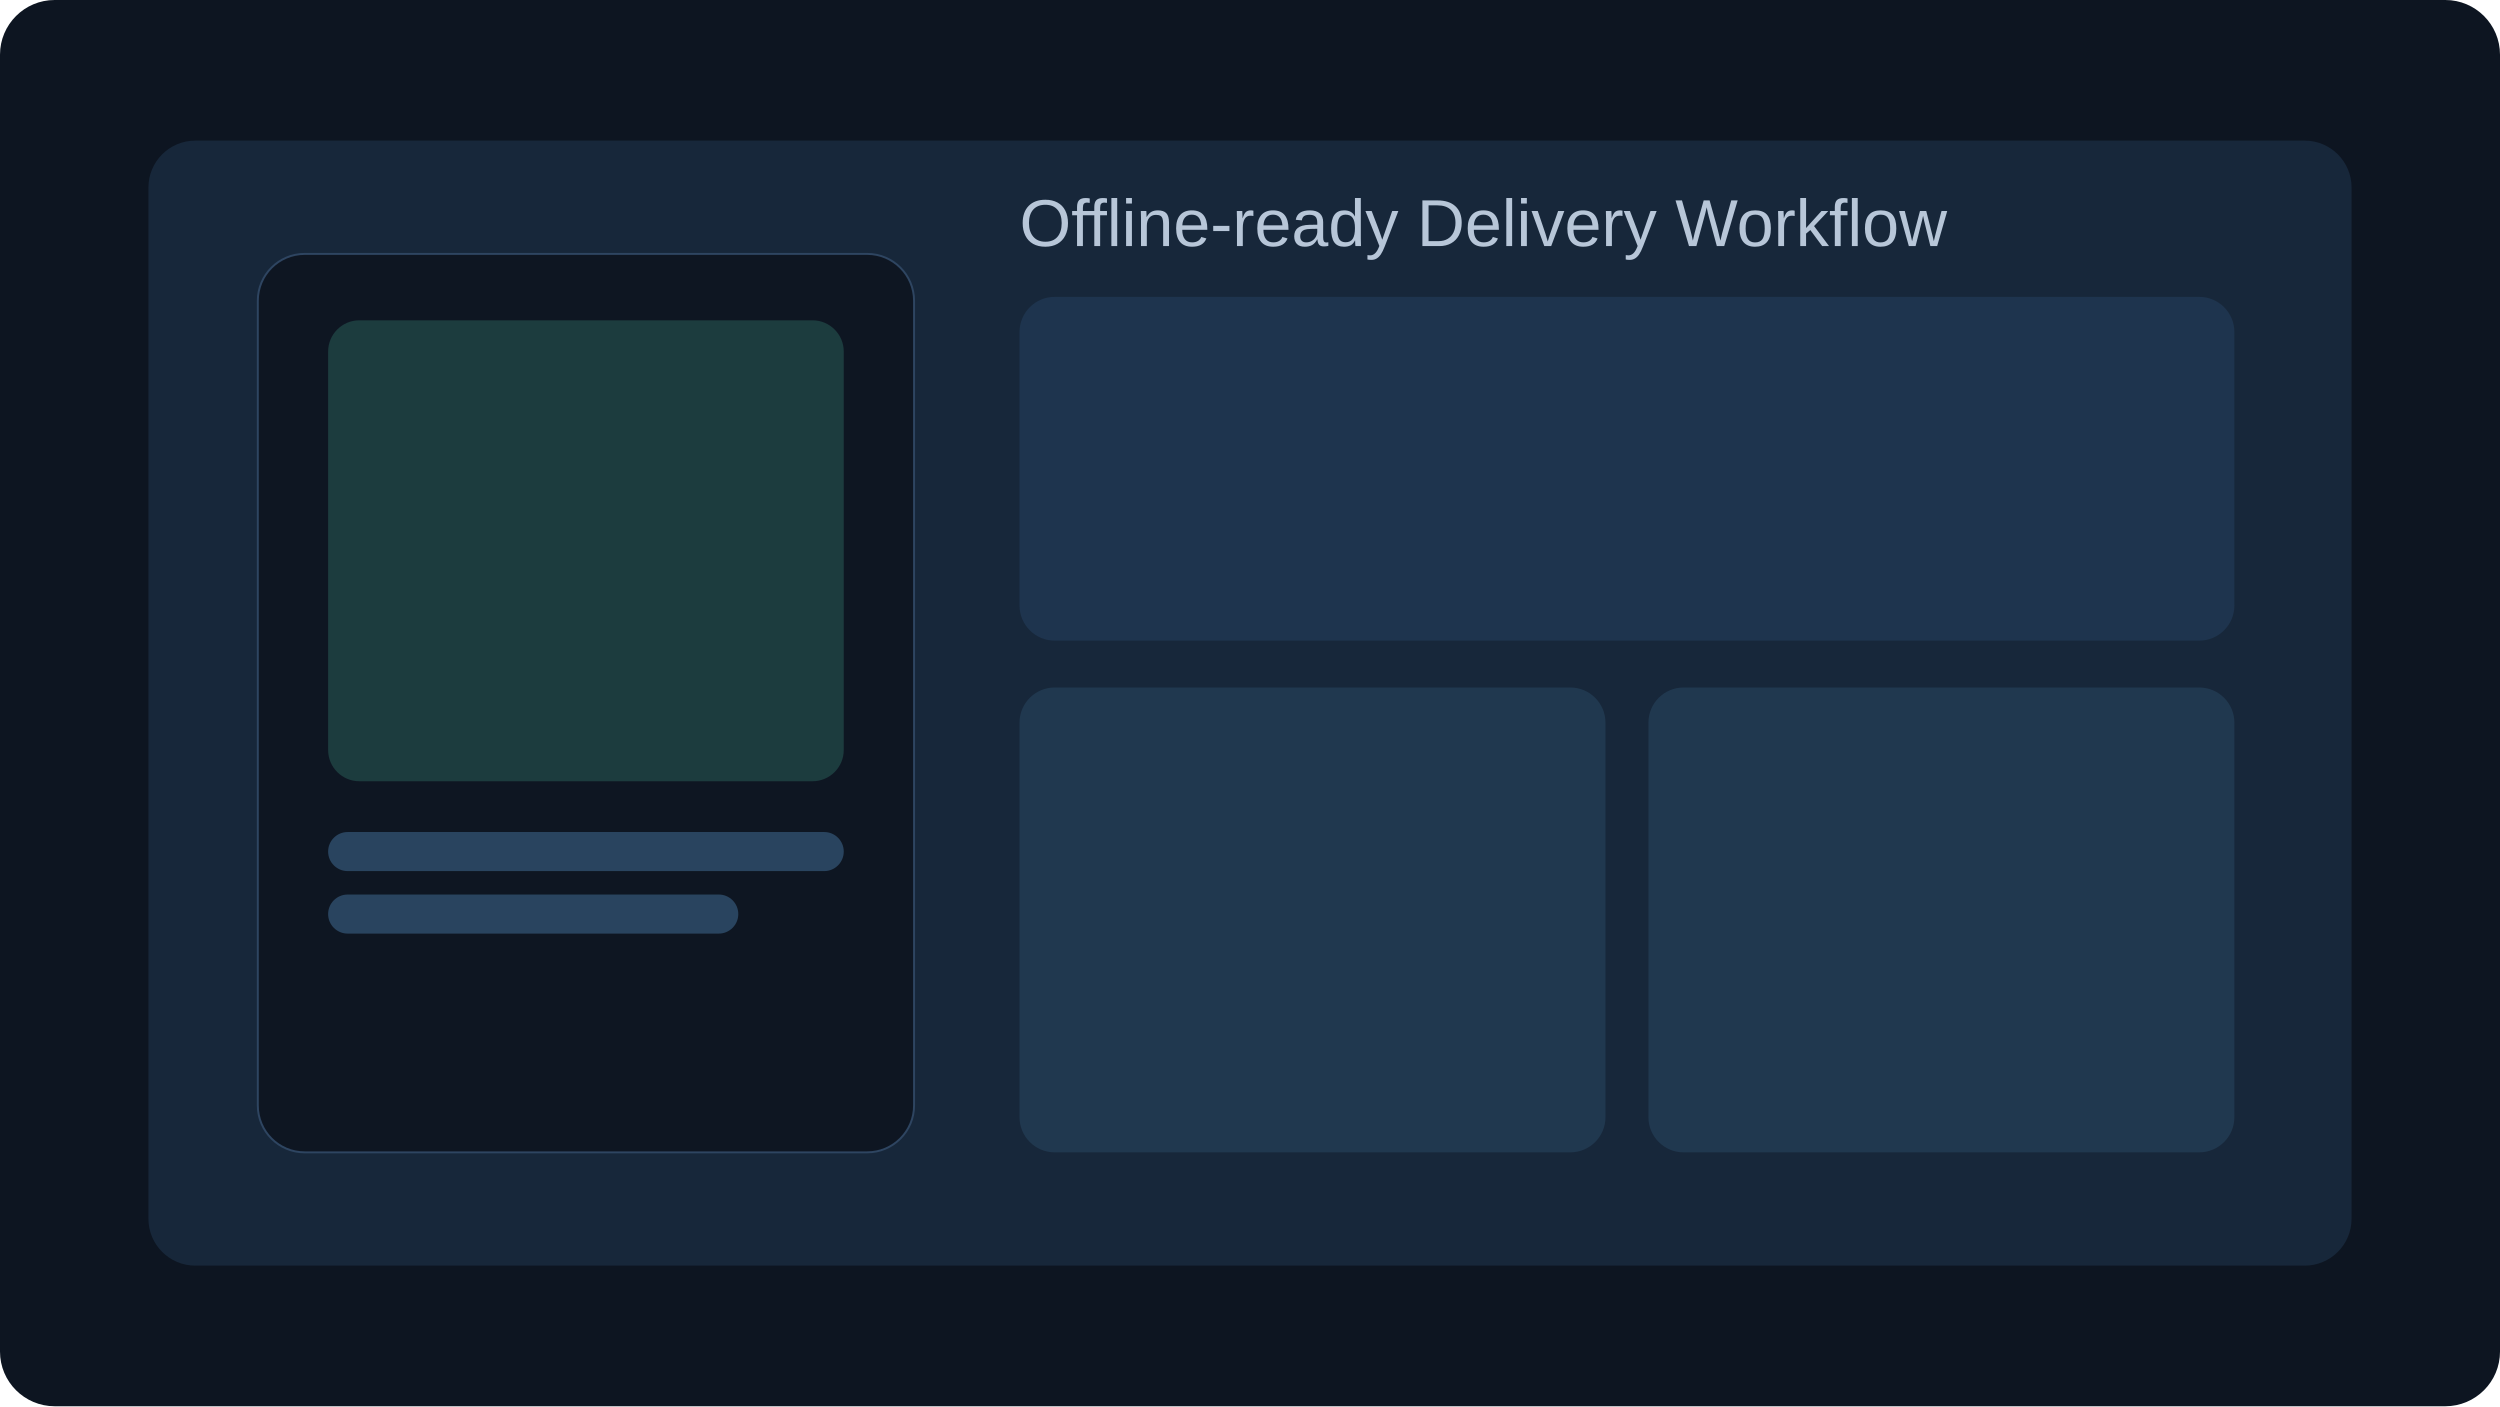
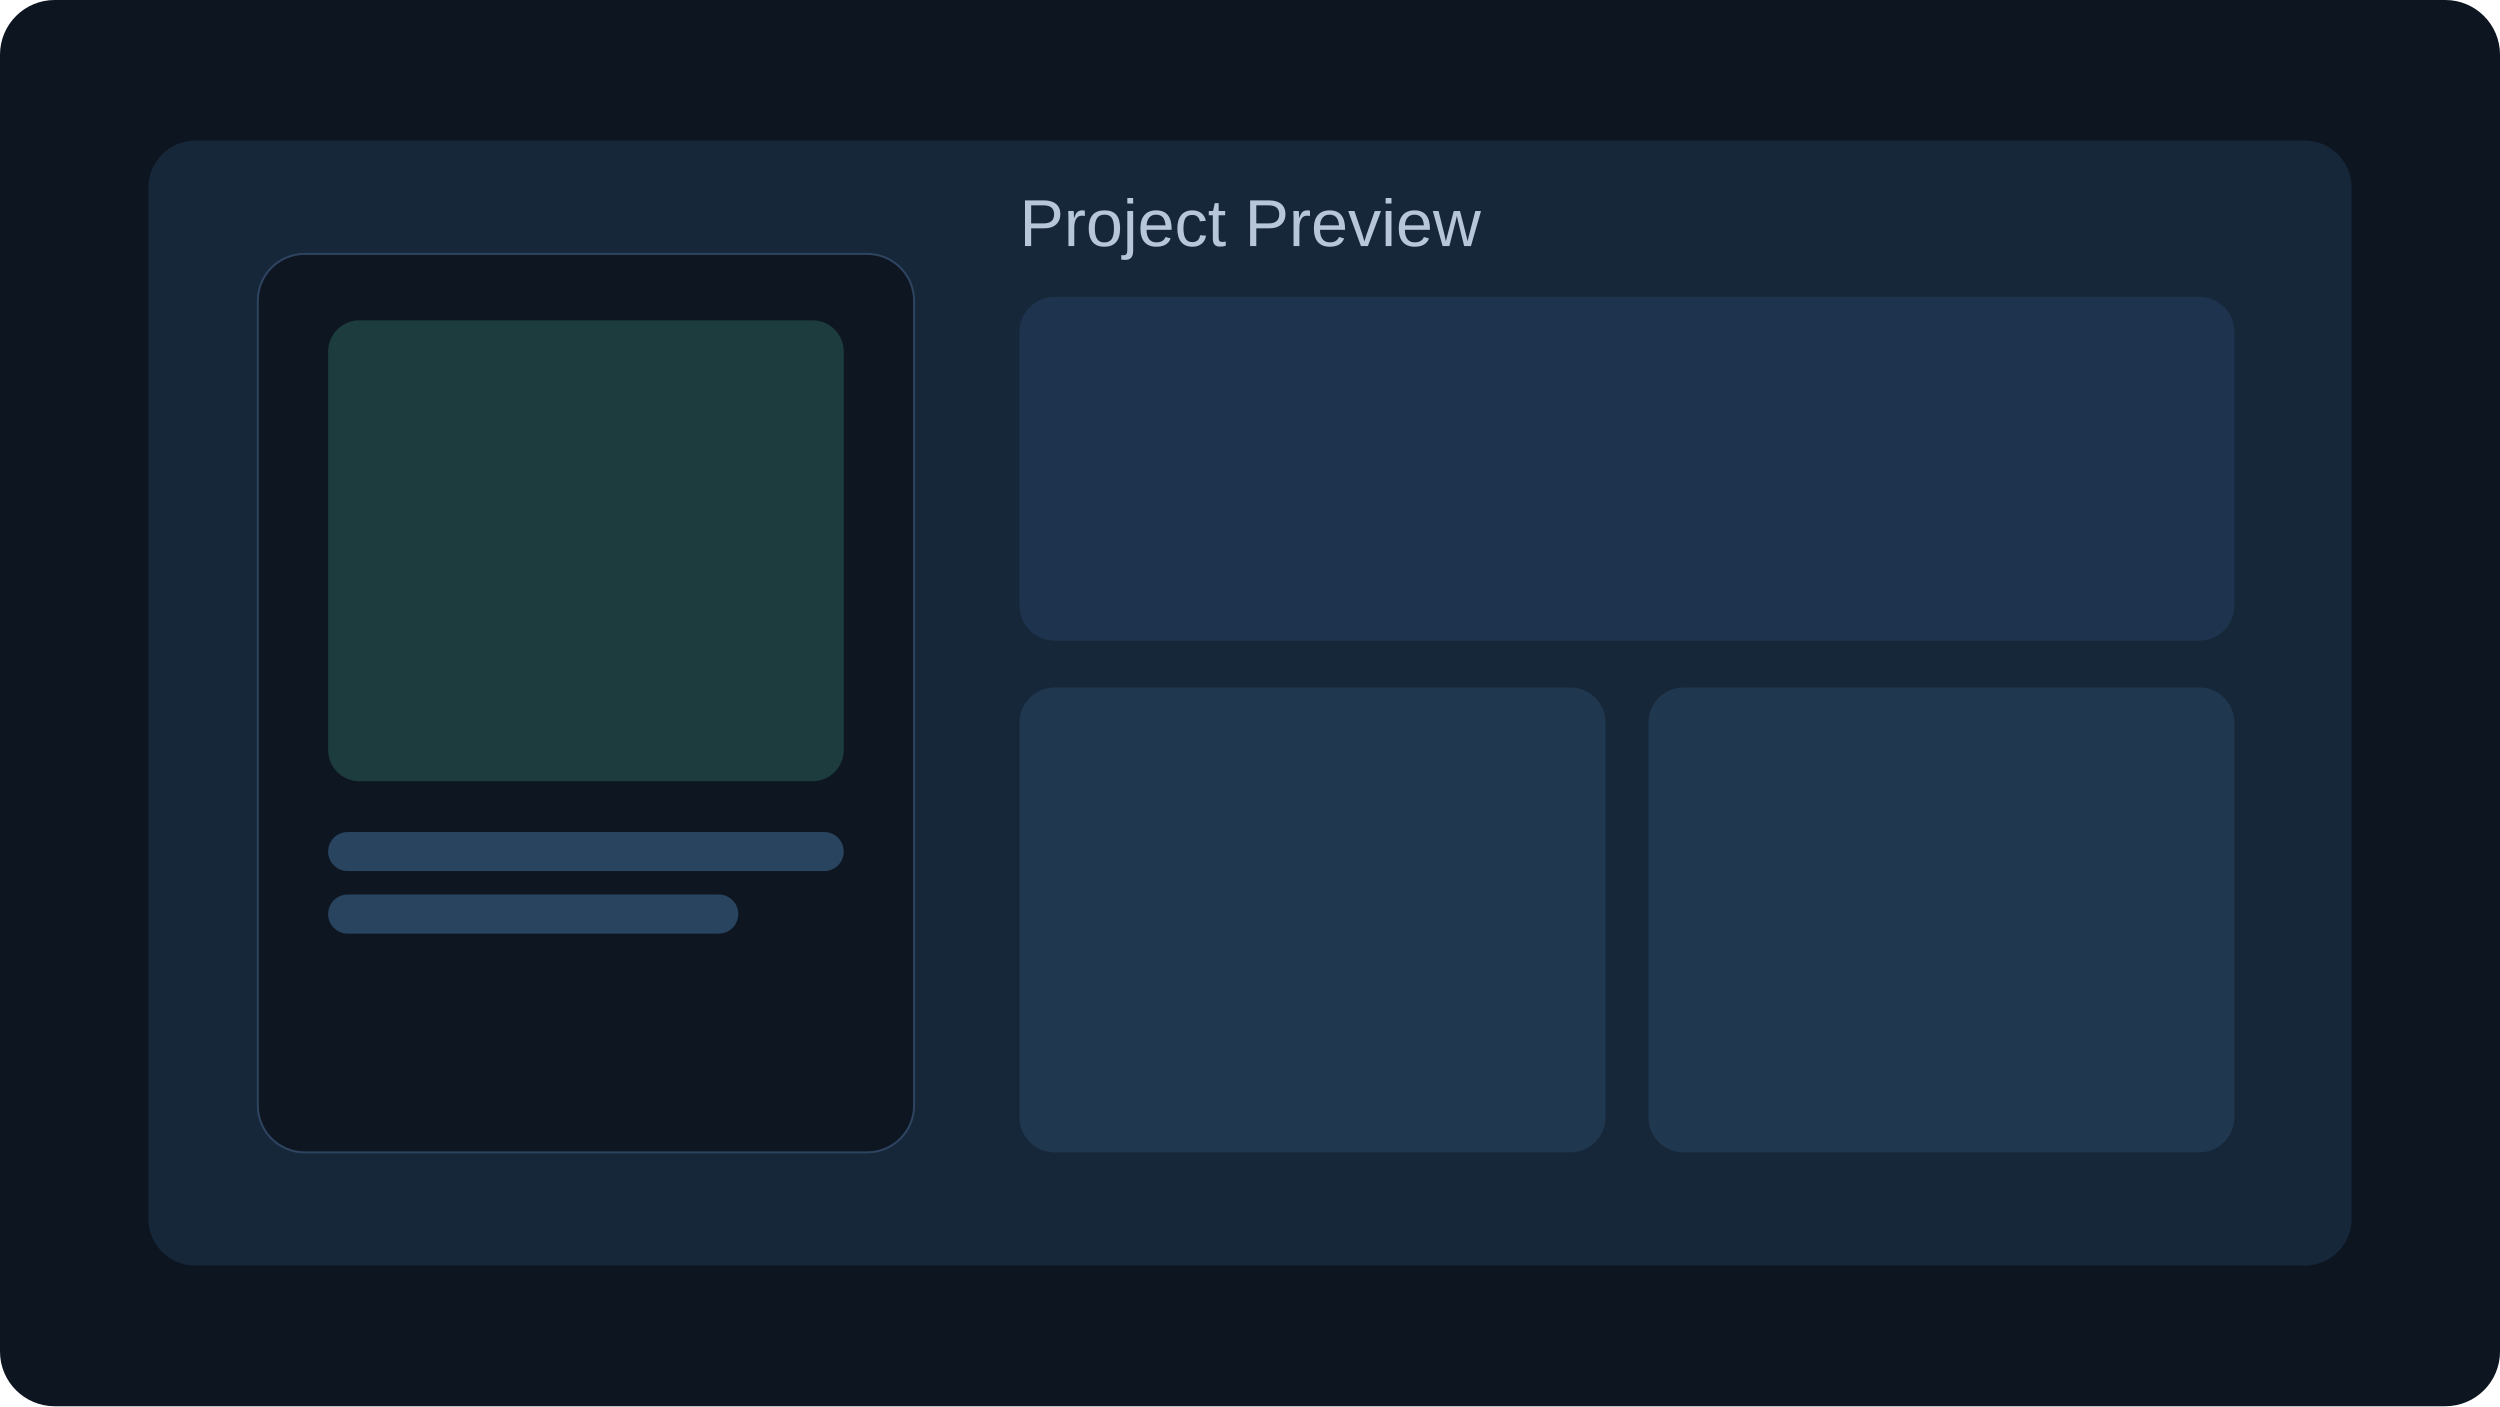
<svg xmlns="http://www.w3.org/2000/svg" width="1280" height="720" viewBox="0 0 1280 720" fill="none">
  <rect width="1280" height="720" rx="28" fill="#0D1521" />
  <rect x="76" y="72" width="1128" height="576" rx="24" fill="#17273A" />
  <rect x="132" y="130" width="336" height="460" rx="24" fill="#0E1622" stroke="#2E4561" />
  <rect x="168" y="164" width="264" height="236" rx="16" fill="#58D5B2" fill-opacity="0.2" />
  <rect x="168" y="426" width="264" height="20" rx="10" fill="#29445F" />
  <rect x="168" y="458" width="210" height="20" rx="10" fill="#29445F" />
  <rect x="522" y="152" width="622" height="176" rx="18" fill="#1E344E" />
  <rect x="522" y="352" width="300" height="238" rx="18" fill="#20384F" />
  <rect x="844" y="352" width="300" height="238" rx="18" fill="#20384F" />
-   <text x="522" y="126" fill="#B7C6D8" font-size="34" font-family="Arial, sans-serif">Offline-ready Delivery Workflow</text>
+   <text x="522" y="126" fill="#B7C6D8" font-size="34" font-family="Arial, sans-serif">Project Preview</text>
</svg>
